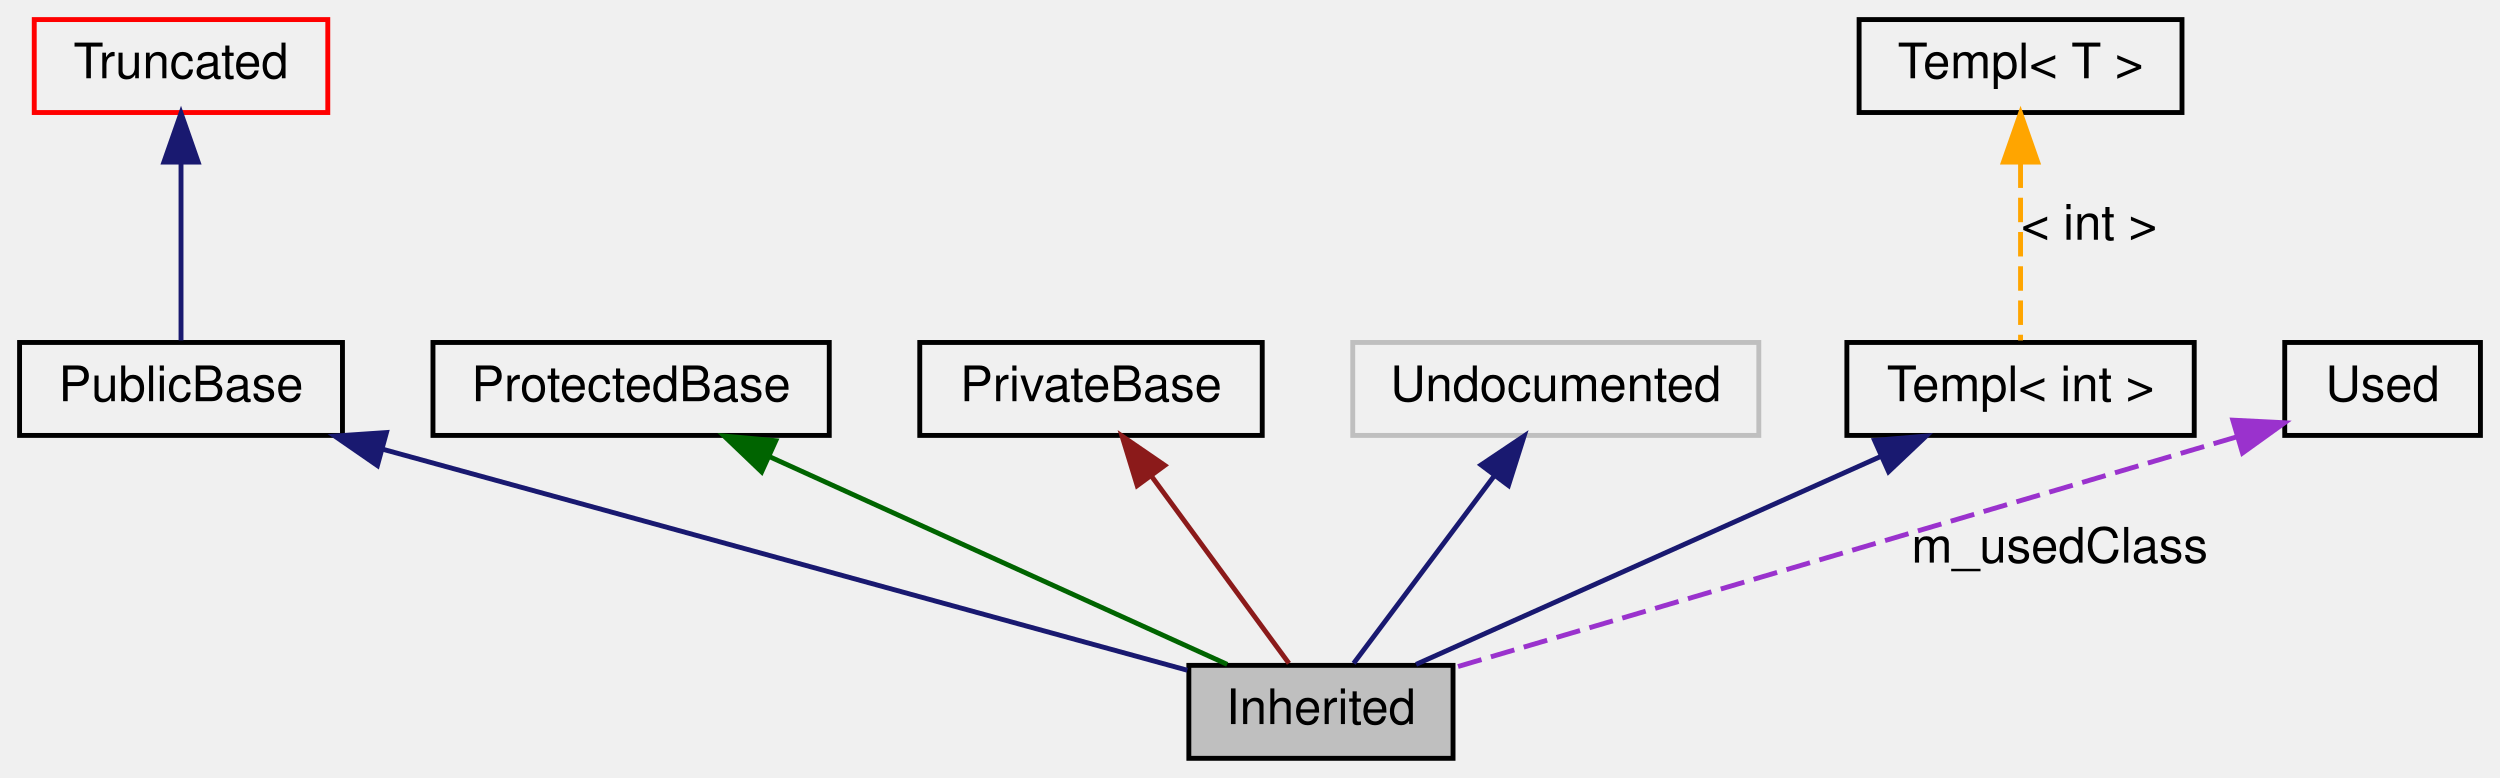
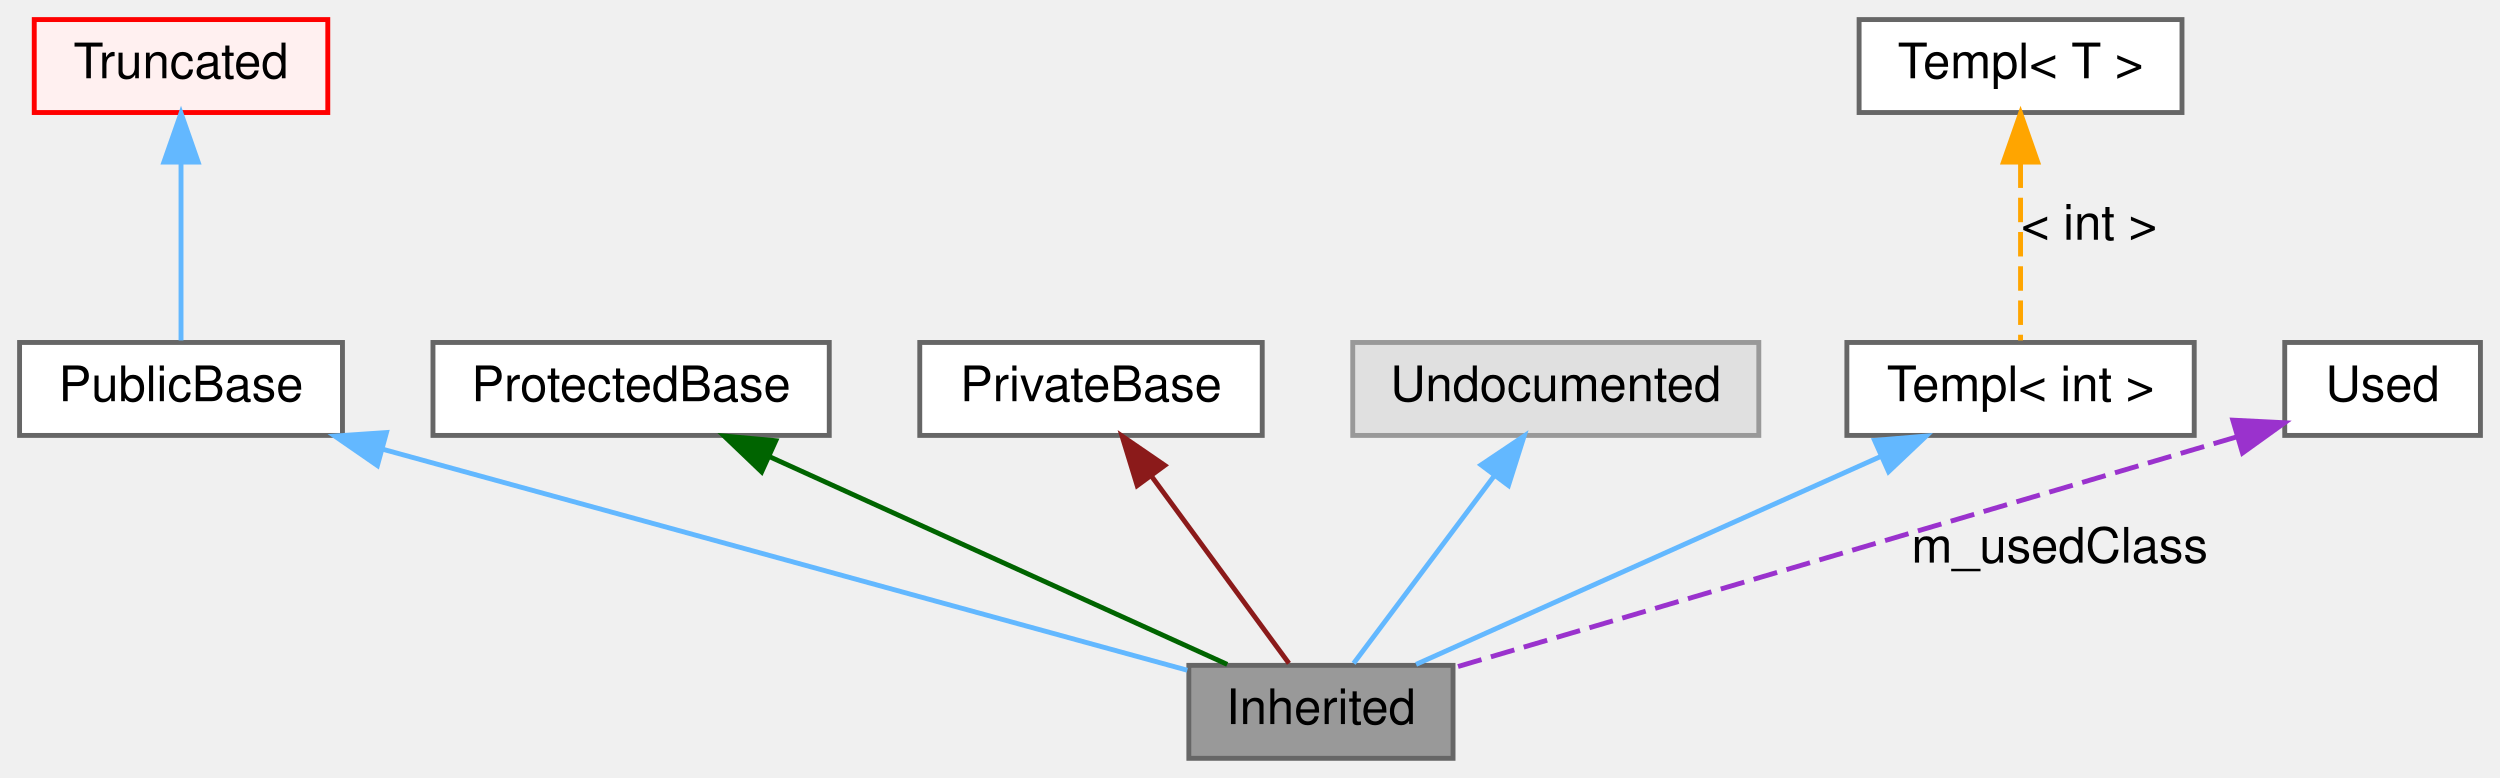
- <svg xmlns="http://www.w3.org/2000/svg" width="511pt" height="159pt" viewBox="0.00 0.00 511.00 159.00">
+ <svg xmlns="http://www.w3.org/2000/svg" xmlns:xlink="http://www.w3.org/1999/xlink" width="511pt" height="159pt" viewBox="0.00 0.00 511.00 159.00">
  <g id="graph0" class="graph" transform="scale(1 1) rotate(0) translate(4 155)">
    <g id="node1" class="node">
-       <polygon fill="#bfbfbf" stroke="black" points="293,-19 239,-19 239,0 293,0 293,-19" />
-       <text text-anchor="middle" x="266" y="-7" font-family="Helvetica,sans-Serif" font-size="10.00">Inherited</text>
+       <g id="a_node1">
+         <a xlink:title=" ">
+           <polygon fill="#999999" stroke="#666666" points="293,-19 239,-19 239,0 293,0 293,-19" />
+           <text text-anchor="middle" x="266" y="-7" font-family="Helvetica,sans-Serif" font-size="10.00">Inherited</text>
+         </a>
+       </g>
    </g>
    <g id="node2" class="node">
-       <polygon fill="none" stroke="black" points="66,-85 0,-85 0,-66 66,-66 66,-85" />
-       <text text-anchor="middle" x="33" y="-73" font-family="Helvetica,sans-Serif" font-size="10.00">PublicBase</text>
+       <g id="a_node2">
+         <a xlink:href="url.html" xlink:title=" ">
+           <polygon fill="white" stroke="#666666" points="66,-85 0,-85 0,-66 66,-66 66,-85" />
+           <text text-anchor="middle" x="33" y="-73" font-family="Helvetica,sans-Serif" font-size="10.00">PublicBase</text>
+         </a>
+       </g>
    </g>
    <g id="edge1" class="edge">
-       <path fill="none" stroke="midnightblue" d="M74.07,-63.22C121.46,-50.2 198.08,-29.16 238.69,-18" />
-       <polygon fill="midnightblue" stroke="midnightblue" points="73.14,-59.84 64.42,-65.87 74.99,-66.59 73.14,-59.84" />
+       <path fill="none" stroke="#63b8ff" d="M74.07,-63.22C121.46,-50.2 198.08,-29.16 238.69,-18" />
+       <polygon fill="#63b8ff" stroke="#63b8ff" points="73.14,-59.84 64.42,-65.87 74.99,-66.59 73.14,-59.84" />
    </g>
    <g id="node3" class="node">
-       <polygon fill="none" stroke="red" points="63,-151 3,-151 3,-132 63,-132 63,-151" />
-       <text text-anchor="middle" x="33" y="-139" font-family="Helvetica,sans-Serif" font-size="10.00">Truncated</text>
+       <g id="a_node3">
+         <a xlink:href="url.html" xlink:title=" ">
+           <polygon fill="#fff0f0" stroke="red" points="63,-151 3,-151 3,-132 63,-132 63,-151" />
+           <text text-anchor="middle" x="33" y="-139" font-family="Helvetica,sans-Serif" font-size="10.00">Truncated</text>
+         </a>
+       </g>
    </g>
    <g id="edge2" class="edge">
-       <path fill="none" stroke="midnightblue" d="M33,-121.58C33,-109.63 33,-94.72 33,-85.41" />
-       <polygon fill="midnightblue" stroke="midnightblue" points="29.5,-121.87 33,-131.87 36.5,-121.87 29.5,-121.87" />
+       <path fill="none" stroke="#63b8ff" d="M33,-121.58C33,-109.63 33,-94.72 33,-85.41" />
+       <polygon fill="#63b8ff" stroke="#63b8ff" points="29.5,-121.87 33,-131.87 36.5,-121.87 29.5,-121.87" />
    </g>
    <g id="node4" class="node">
-       <polygon fill="none" stroke="black" points="165.5,-85 84.5,-85 84.5,-66 165.5,-66 165.5,-85" />
+       <polygon fill="white" stroke="#666666" points="165.5,-85 84.5,-85 84.5,-66 165.5,-66 165.5,-85" />
      <text text-anchor="middle" x="125" y="-73" font-family="Helvetica,sans-Serif" font-size="10.00">ProtectedBase</text>
    </g>
    <g id="edge3" class="edge">
      <path fill="none" stroke="darkgreen" d="M153.21,-61.69C181,-49.08 222.69,-30.16 246.84,-19.2" />
      <polygon fill="darkgreen" stroke="darkgreen" points="151.68,-58.55 144.02,-65.87 154.57,-64.92 151.68,-58.55" />
    </g>
    <g id="node5" class="node">
-       <polygon fill="none" stroke="black" points="254,-85 184,-85 184,-66 254,-66 254,-85" />
+       <polygon fill="white" stroke="#666666" points="254,-85 184,-85 184,-66 254,-66 254,-85" />
      <text text-anchor="middle" x="219" y="-73" font-family="Helvetica,sans-Serif" font-size="10.00">PrivateBase</text>
    </g>
    <g id="edge4" class="edge">
      <path fill="none" stroke="#8b1a1a" d="M231.29,-57.77C240.3,-45.49 252.2,-29.3 259.46,-19.41" />
      <polygon fill="#8b1a1a" stroke="#8b1a1a" points="228.44,-55.74 225.34,-65.87 234.08,-59.88 228.44,-55.74" />
    </g>
    <g id="node6" class="node">
-       <polygon fill="none" stroke="#bfbfbf" points="355.5,-85 272.5,-85 272.5,-66 355.5,-66 355.5,-85" />
-       <text text-anchor="middle" x="314" y="-73" font-family="Helvetica,sans-Serif" font-size="10.00">Undocumented</text>
+       <g id="a_node6">
+         <a xlink:title=" ">
+           <polygon fill="#e0e0e0" stroke="#999999" points="355.5,-85 272.5,-85 272.5,-66 355.5,-66 355.5,-85" />
+           <text text-anchor="middle" x="314" y="-73" font-family="Helvetica,sans-Serif" font-size="10.00">Undocumented</text>
+         </a>
+       </g>
    </g>
    <g id="edge5" class="edge">
-       <path fill="none" stroke="midnightblue" d="M301.45,-57.77C292.24,-45.49 280.1,-29.3 272.68,-19.41" />
-       <polygon fill="midnightblue" stroke="midnightblue" points="298.73,-59.97 307.53,-65.87 304.33,-55.77 298.73,-59.97" />
+       <path fill="none" stroke="#63b8ff" d="M301.45,-57.77C292.24,-45.49 280.1,-29.3 272.68,-19.41" />
+       <polygon fill="#63b8ff" stroke="#63b8ff" points="298.73,-59.97 307.53,-65.87 304.33,-55.77 298.73,-59.97" />
    </g>
    <g id="node7" class="node">
-       <polygon fill="none" stroke="black" points="444.5,-85 373.5,-85 373.5,-66 444.5,-66 444.5,-85" />
+       <polygon fill="white" stroke="#666666" points="444.5,-85 373.5,-85 373.5,-66 444.5,-66 444.5,-85" />
      <text text-anchor="middle" x="409" y="-73" font-family="Helvetica,sans-Serif" font-size="10.00">Templ&lt; int &gt;</text>
    </g>
    <g id="edge6" class="edge">
-       <path fill="none" stroke="midnightblue" d="M380.39,-61.69C352.2,-49.08 309.92,-30.16 285.44,-19.2" />
-       <polygon fill="midnightblue" stroke="midnightblue" points="379.16,-64.98 389.71,-65.87 382.02,-58.59 379.16,-64.98" />
+       <path fill="none" stroke="#63b8ff" d="M380.39,-61.69C352.2,-49.08 309.92,-30.16 285.44,-19.2" />
+       <polygon fill="#63b8ff" stroke="#63b8ff" points="379.16,-64.98 389.71,-65.87 382.02,-58.59 379.16,-64.98" />
    </g>
    <g id="node8" class="node">
-       <polygon fill="none" stroke="black" points="442,-151 376,-151 376,-132 442,-132 442,-151" />
+       <polygon fill="white" stroke="#666666" points="442,-151 376,-151 376,-132 442,-132 442,-151" />
      <text text-anchor="middle" x="409" y="-139" font-family="Helvetica,sans-Serif" font-size="10.00">Templ&lt; T &gt;</text>
    </g>
    <g id="edge7" class="edge">
      <path fill="none" stroke="orange" stroke-dasharray="5,2" d="M409,-121.58C409,-109.63 409,-94.72 409,-85.41" />
      <polygon fill="orange" stroke="orange" points="405.5,-121.87 409,-131.87 412.5,-121.87 405.5,-121.87" />
      <text text-anchor="middle" x="423" y="-106" font-family="Helvetica,sans-Serif" font-size="10.00">&lt; int &gt;</text>
    </g>
    <g id="node9" class="node">
-       <polygon fill="none" stroke="black" points="503,-85 463,-85 463,-66 503,-66 503,-85" />
+       <polygon fill="white" stroke="#666666" points="503,-85 463,-85 463,-66 503,-66 503,-85" />
      <text text-anchor="middle" x="483" y="-73" font-family="Helvetica,sans-Serif" font-size="10.00">Used</text>
    </g>
    <g id="edge8" class="edge">
      <path fill="none" stroke="#9a32cd" stroke-dasharray="5,2" d="M453.24,-65.72C410.88,-53.23 333.82,-30.5 293.02,-18.47" />
      <polygon fill="#9a32cd" stroke="#9a32cd" points="452.39,-69.12 462.97,-68.59 454.37,-62.41 452.39,-69.12" />
      <text text-anchor="middle" x="417" y="-40" font-family="Helvetica,sans-Serif" font-size="10.00">m_usedClass</text>
    </g>
  </g>
</svg>
